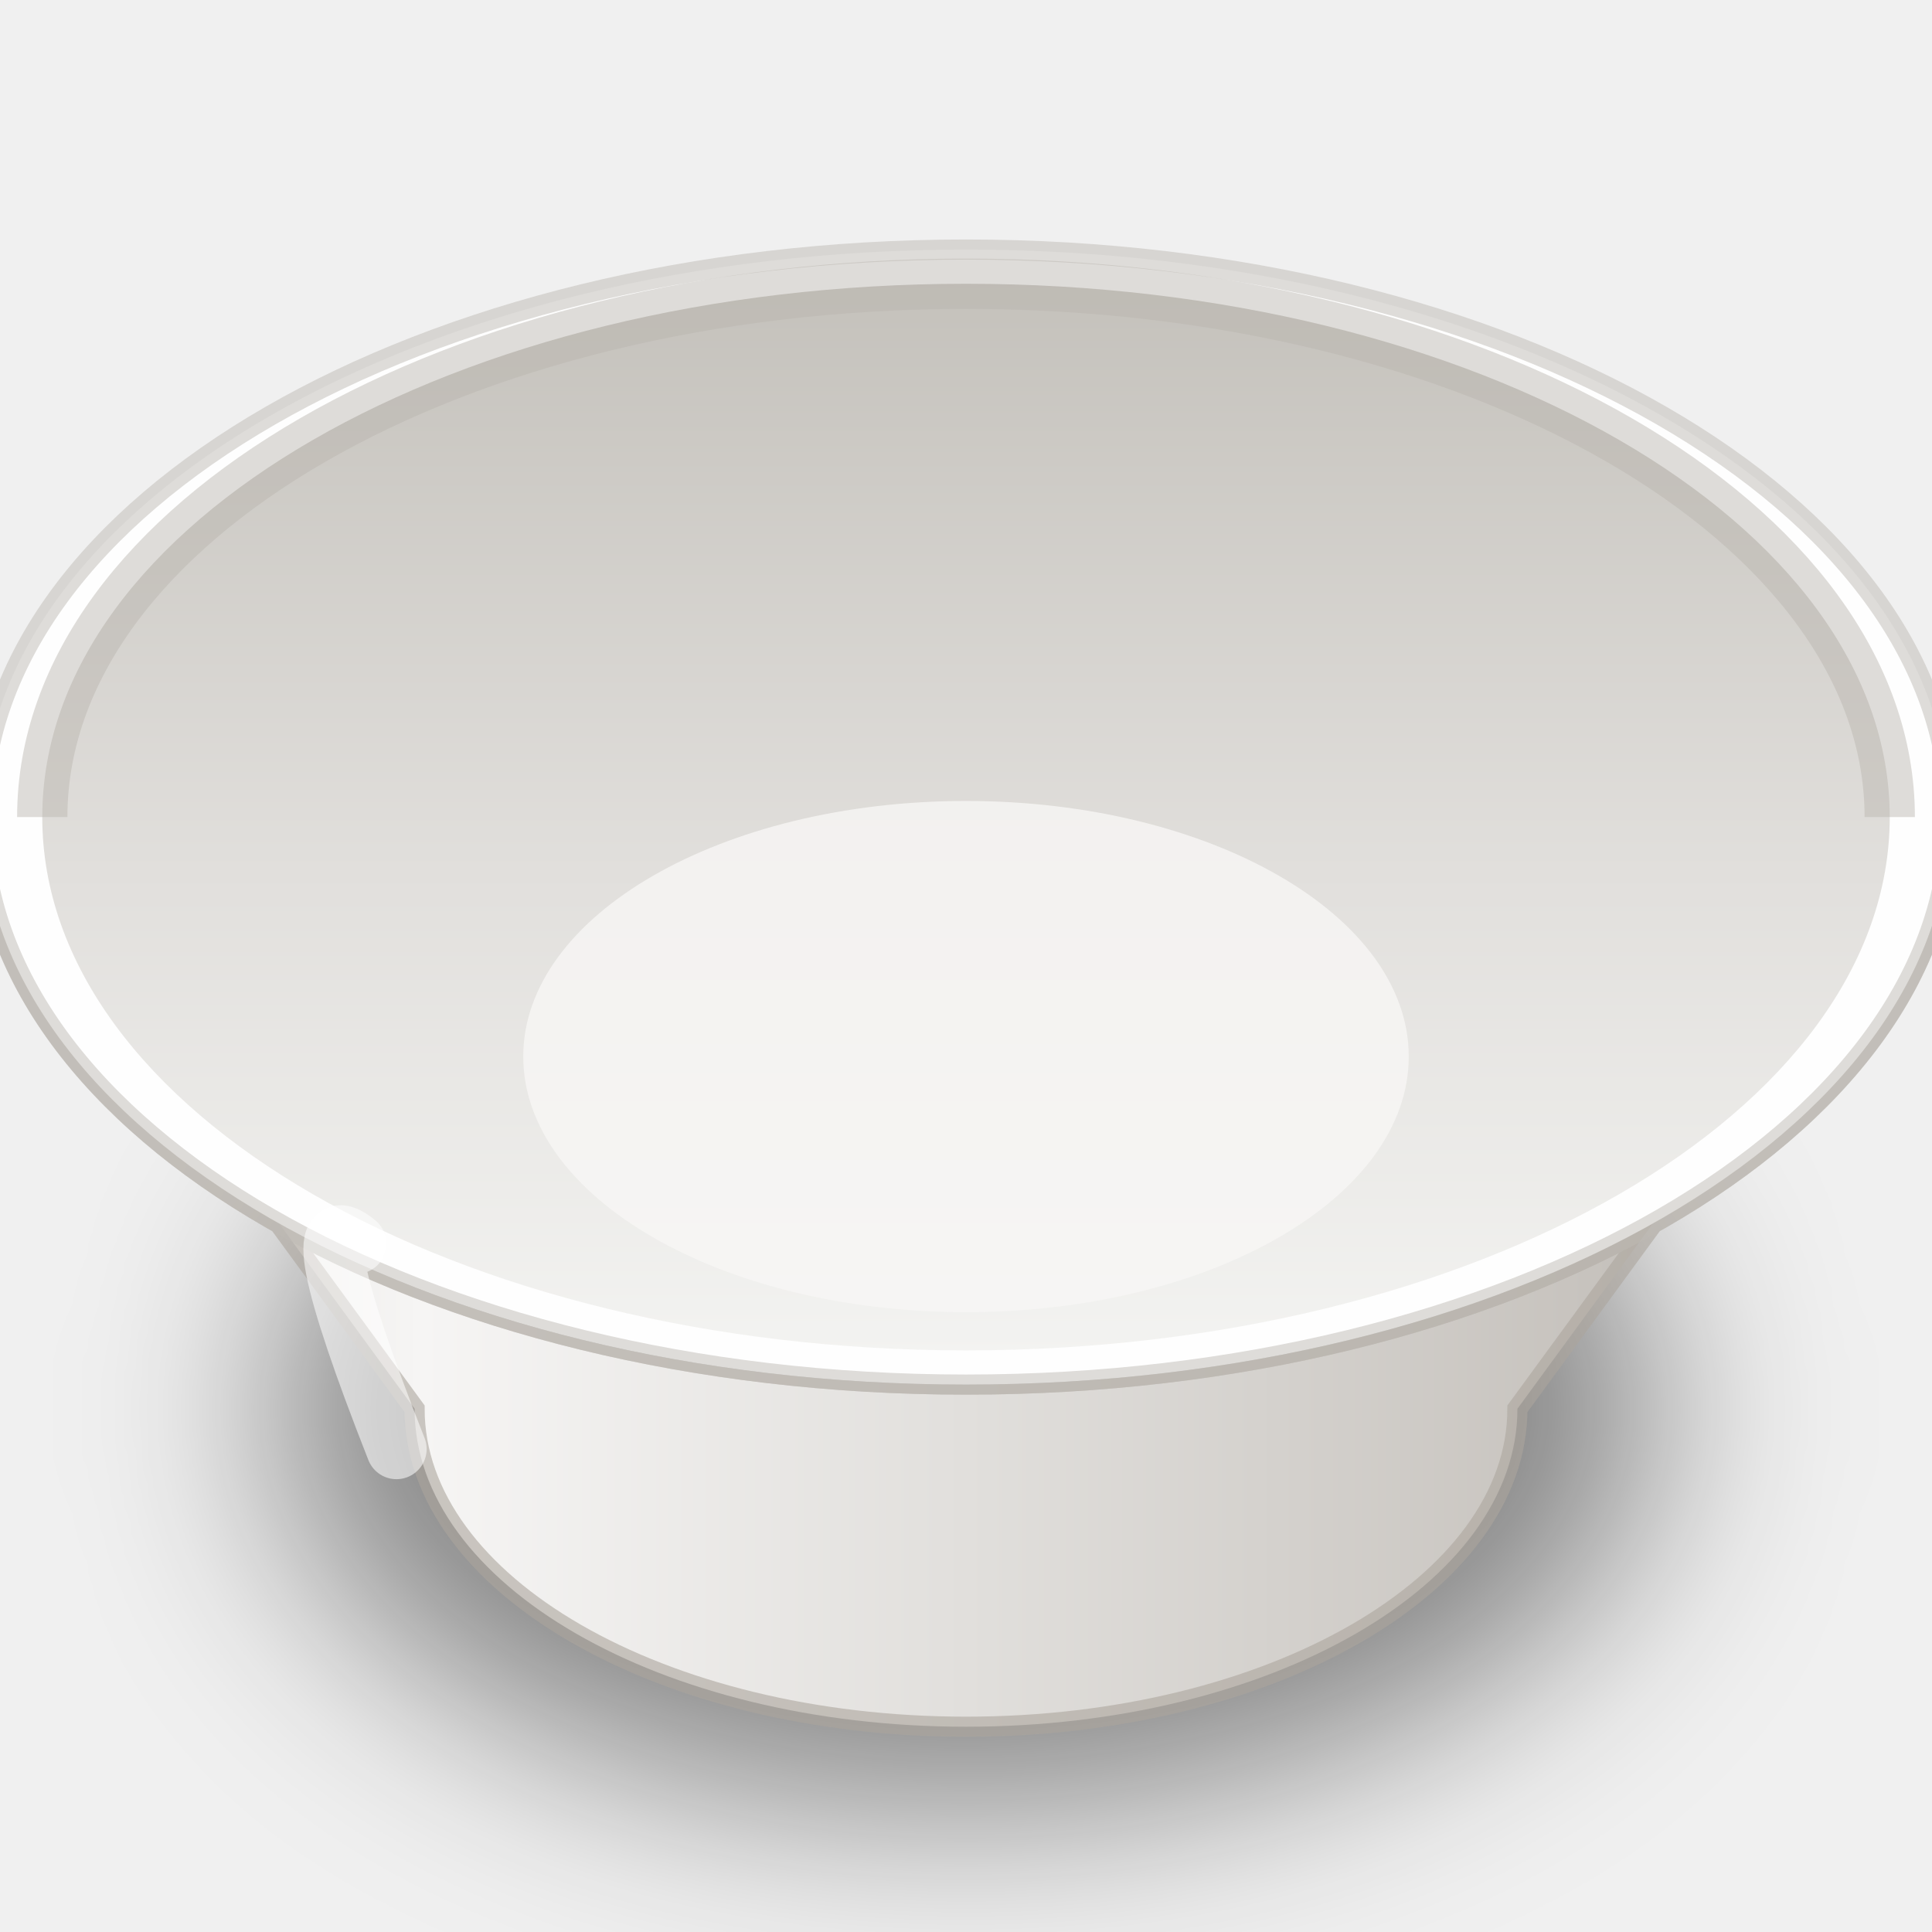
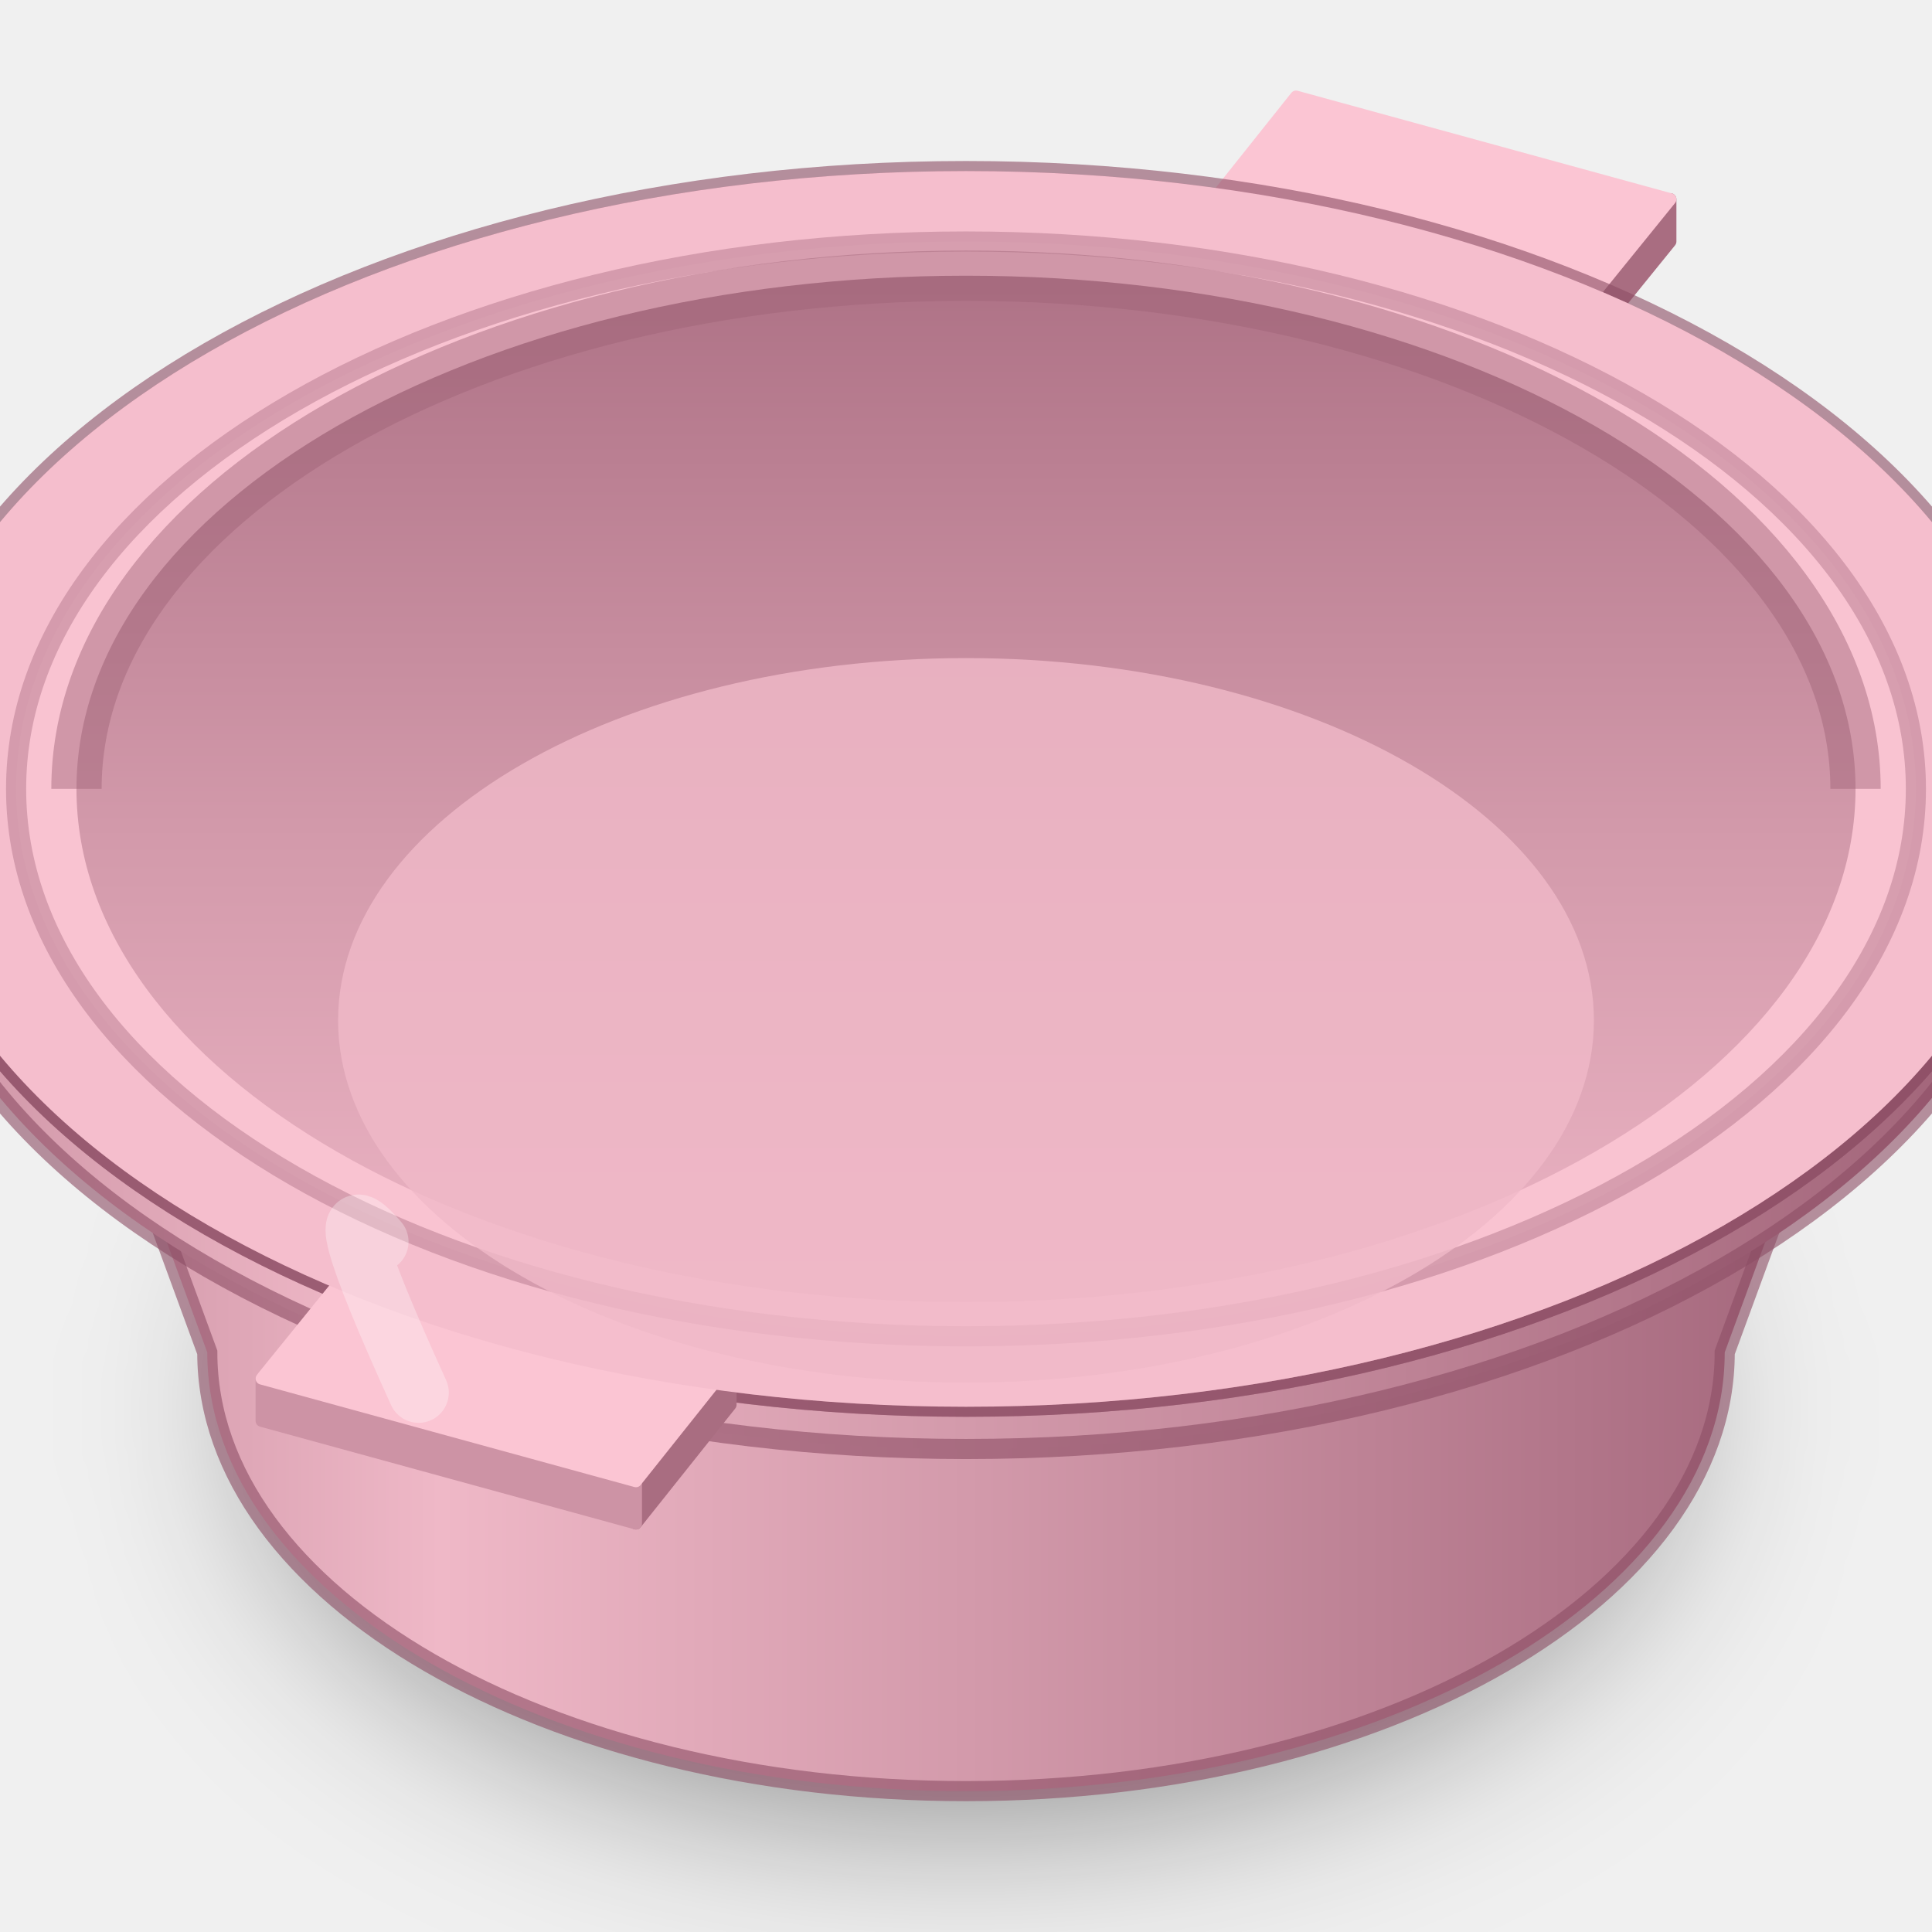
<svg xmlns="http://www.w3.org/2000/svg" viewBox="0 0 96 96" role="img" aria-label="그릇">
  <defs>
    <filter id="ic-bowl-blur" x="-50%" y="-50%" width="200%" height="200%">
      <feGaussianBlur stdDeviation="5" />
    </filter>
    <filter id="ic-bowl-soft" x="-50%" y="-50%" width="200%" height="200%">
      <feGaussianBlur stdDeviation="2" />
    </filter>
    <linearGradient id="ic-bowl-g1" x1="0" y1="0" x2="1" y2="0">
-       <stop offset="0" stop-color="#dcdad6" />
-       <stop offset="0.22" stop-color="#f6f5f4" />
-       <stop offset="0.5" stop-color="#e1dfdc" />
-       <stop offset="0.82" stop-color="#c7c3be" />
-       <stop offset="1" stop-color="#b9b5ad" />
+       <stop offset="0" stop-color="#cd94a5" />
+       <stop offset="0.22" stop-color="#efb8c7" />
+       <stop offset="0.5" stop-color="#d39aab" />
+       <stop offset="0.82" stop-color="#b2768a" />
+       <stop offset="1" stop-color="#9f6277" />
    </linearGradient>
-     <linearGradient id="ic-bowl-g2" x1="0" y1="0" x2="0" y2="1">
-       <stop offset="0" stop-color="#c4c1bb" />
-       <stop offset="0.55" stop-color="#e1dfdc" />
-       <stop offset="1" stop-color="#f3f3f1" />
+     <linearGradient id="ic-bowl-g2" x1="0" y1="0" x2="1" y2="0">
+       <stop offset="0" stop-color="#cd94a5" />
+       <stop offset="0.22" stop-color="#efb8c7" />
+       <stop offset="0.5" stop-color="#d39aab" />
+       <stop offset="0.82" stop-color="#b2768a" />
+       <stop offset="1" stop-color="#9f6277" />
+     </linearGradient>
+     <linearGradient id="ic-bowl-g3" x1="0" y1="0" x2="1" y2="0">
+       <stop offset="0" stop-color="#cd94a5" />
+       <stop offset="0.22" stop-color="#efb8c7" />
+       <stop offset="0.5" stop-color="#d39aab" />
+       <stop offset="0.82" stop-color="#b2768a" />
+       <stop offset="1" stop-color="#9f6277" />
+     </linearGradient>
+     <linearGradient id="ic-bowl-g4" x1="0" y1="0" x2="0" y2="1">
+       <stop offset="0" stop-color="#ae7286" />
+       <stop offset="0.55" stop-color="#d39aab" />
+       <stop offset="1" stop-color="#ecb4c4" />
    </linearGradient>
  </defs>
  <ellipse cx="48.0" cy="70.0" rx="34.3" ry="19.8" fill="#000" fill-opacity="0.45" filter="url(#ic-bowl-blur)" />
-   <path d="M20.6 70.0 A27.4 15.8 0 0 0 75.4 70.0 L96.9 40.6 A48.9 28.2 0 0 1 -0.9 40.6 Z" fill="url(#ic-bowl-g1)" stroke="#aba69d" stroke-width="1" stroke-opacity=".6" />
-   <ellipse cx="48.0" cy="40.6" rx="48.9" ry="28.2" fill="#fefefe" stroke="#bfbbb4" stroke-width="1" stroke-opacity=".5" />
-   <ellipse cx="48.0" cy="40.6" rx="45.9" ry="26.5" fill="url(#ic-bowl-g2)" />
-   <ellipse cx="48.0" cy="52.5" rx="22.0" ry="12.7" fill="#f7f6f5" fill-opacity=".8" />
-   <path d="M2.1 40.6 A45.9 26.5 0 0 1 93.9 40.6" fill="none" stroke="#b9b5ad" stroke-width="2.5" stroke-opacity=".45" />
-   <path d="M17.7 61.8 Q14.7 59.3 19.7 72.0" stroke="#fff" stroke-opacity=".55" stroke-width="3" fill="none" stroke-linecap="round" />
+   <path d="M24.0 70.0 A24.0 13.9 0 0 0 72.0 70.0 L73.7 67.2 A25.7 14.8 0 0 1 22.3 67.2 Z" fill="url(#ic-bowl-g1)" stroke="#8d4e65" stroke-width="1" stroke-opacity=".6" />
+   <path d="M10.3 67.2 A37.7 21.8 0 0 0 85.7 67.2 L95.2 41.3 A47.2 27.2 0 0 1 0.8 41.3 Z" fill="url(#ic-bowl-g2)" stroke="#8d4e65" stroke-width="1" stroke-opacity=".6" />
+   <polygon points="83.0,12.0 78.3,17.8 78.3,15.7 83.0,9.9" fill="#a96d81" stroke="#a96d81" stroke-width=".6" stroke-linejoin="round" />
+   <polygon points="78.3,17.8 59.7,12.8 59.7,10.7 78.3,15.7" fill="#cd93a5" stroke="#cd93a5" stroke-width=".6" stroke-linejoin="round" />
+   <polygon points="83.0,9.9 78.3,15.7 59.7,10.7 64.4,4.8" fill="#fbc5d3" stroke="#fbc5d3" stroke-width=".6" stroke-linejoin="round" />
+   <path d="M-5.2 41.3 A53.2 30.7 0 0 0 101.2 41.3 L101.2 39.2 A53.2 30.7 0 0 1 -5.2 39.2 Z" fill="url(#ic-bowl-g3)" stroke="#8d4e65" stroke-width="1" stroke-opacity=".6" />
+   <ellipse cx="48.0" cy="39.2" rx="53.2" ry="30.7" fill="#f5becd" stroke="#8d4e65" stroke-width="1" stroke-opacity=".6" />
+   <polygon points="36.3,69.8 31.6,75.7 31.6,73.6 36.3,67.7" fill="#a96d81" stroke="#a96d81" stroke-width=".6" stroke-linejoin="round" />
+   <polygon points="31.6,75.7 13.0,70.6 13.0,68.5 31.6,73.6" fill="#cd93a5" stroke="#cd93a5" stroke-width=".6" stroke-linejoin="round" />
+   <polygon points="36.3,67.7 31.6,73.6 13.0,68.5 17.7,62.7" fill="#fbc5d3" stroke="#fbc5d3" stroke-width=".6" stroke-linejoin="round" />
+   <ellipse cx="48.0" cy="39.2" rx="53.2" ry="30.7" fill="#f5becd" />
+   <ellipse cx="48.0" cy="39.2" rx="47.2" ry="27.2" fill="#f9c3d1" stroke="#ae7286" stroke-width="1" stroke-opacity=".45" />
+   <ellipse cx="48.0" cy="39.2" rx="44.2" ry="25.5" fill="url(#ic-bowl-g4)" />
+   <ellipse cx="48.0" cy="50.7" rx="31.2" ry="18.0" fill="#f0b9c8" fill-opacity=".8" />
+   <path d="M3.8 39.2 A44.2 25.5 0 0 1 92.2 39.2" fill="none" stroke="#9f6277" stroke-width="2.5" stroke-opacity=".45" />
+   <path d="M18.8 61.7 Q15.8 58.2 20.8 69.2" stroke="#fff" stroke-opacity="0.3" stroke-width="3" fill="none" stroke-linecap="round" />
</svg>
